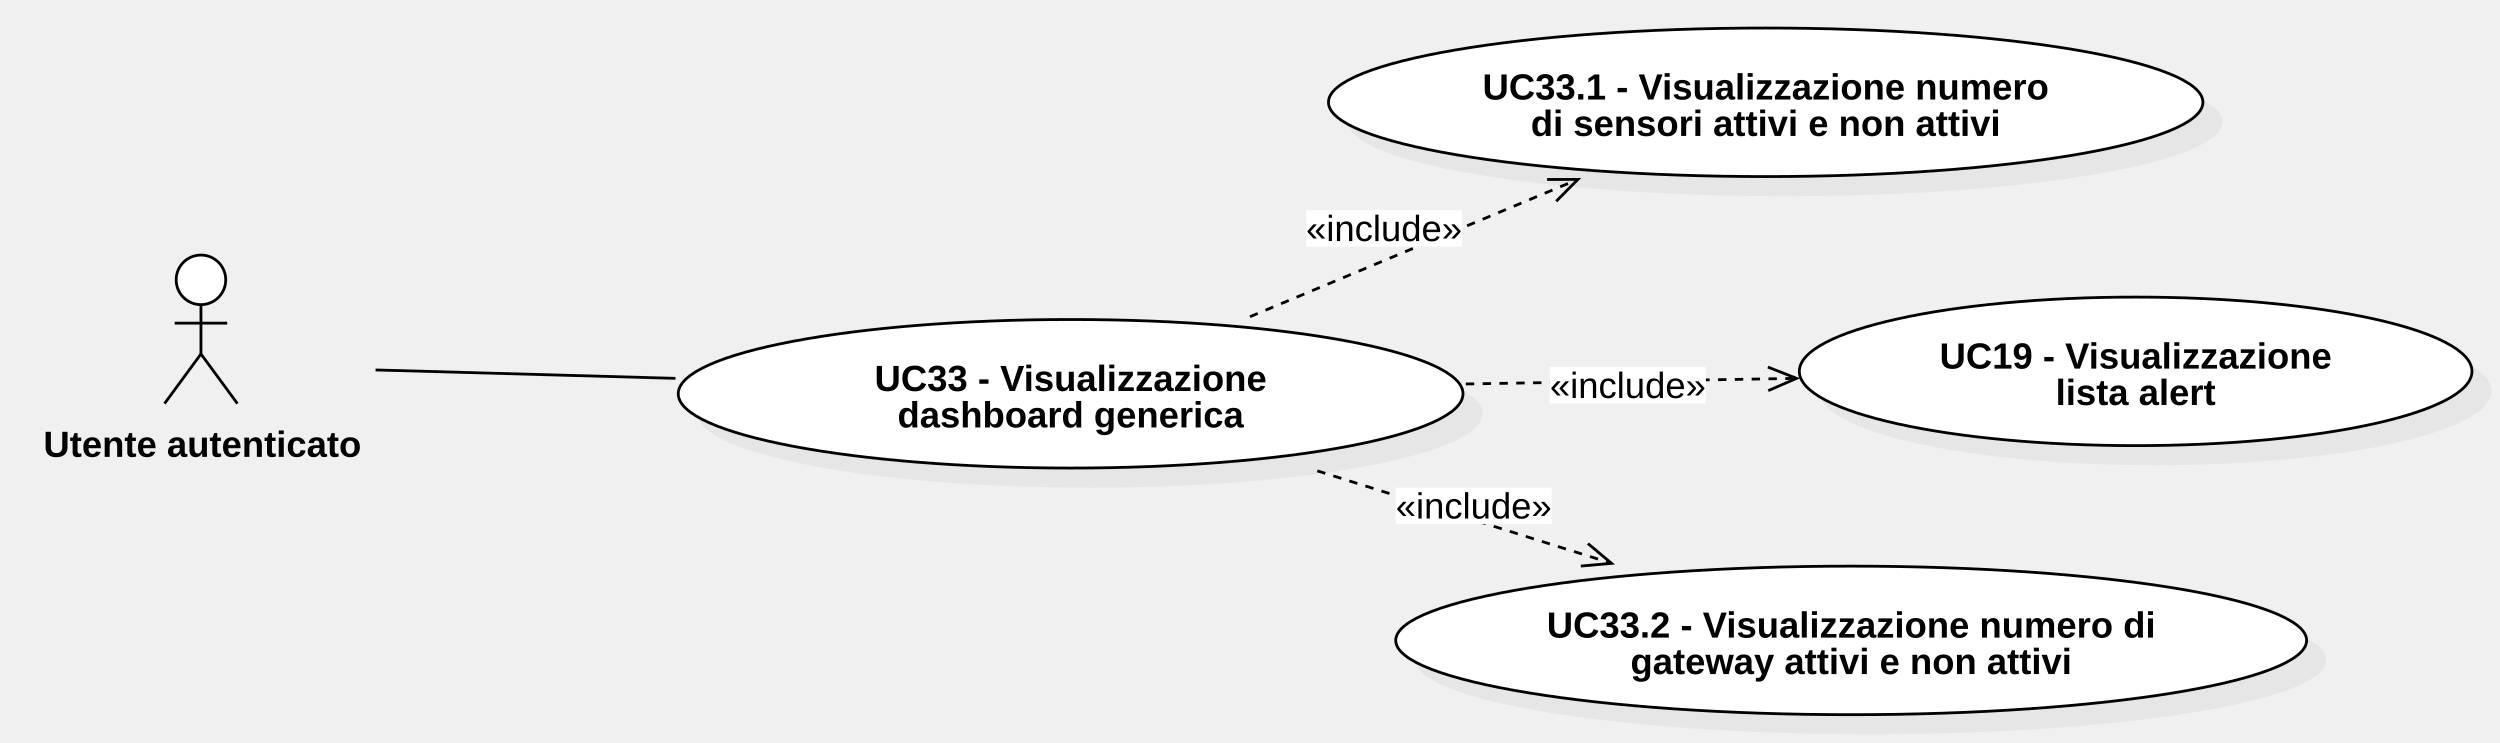
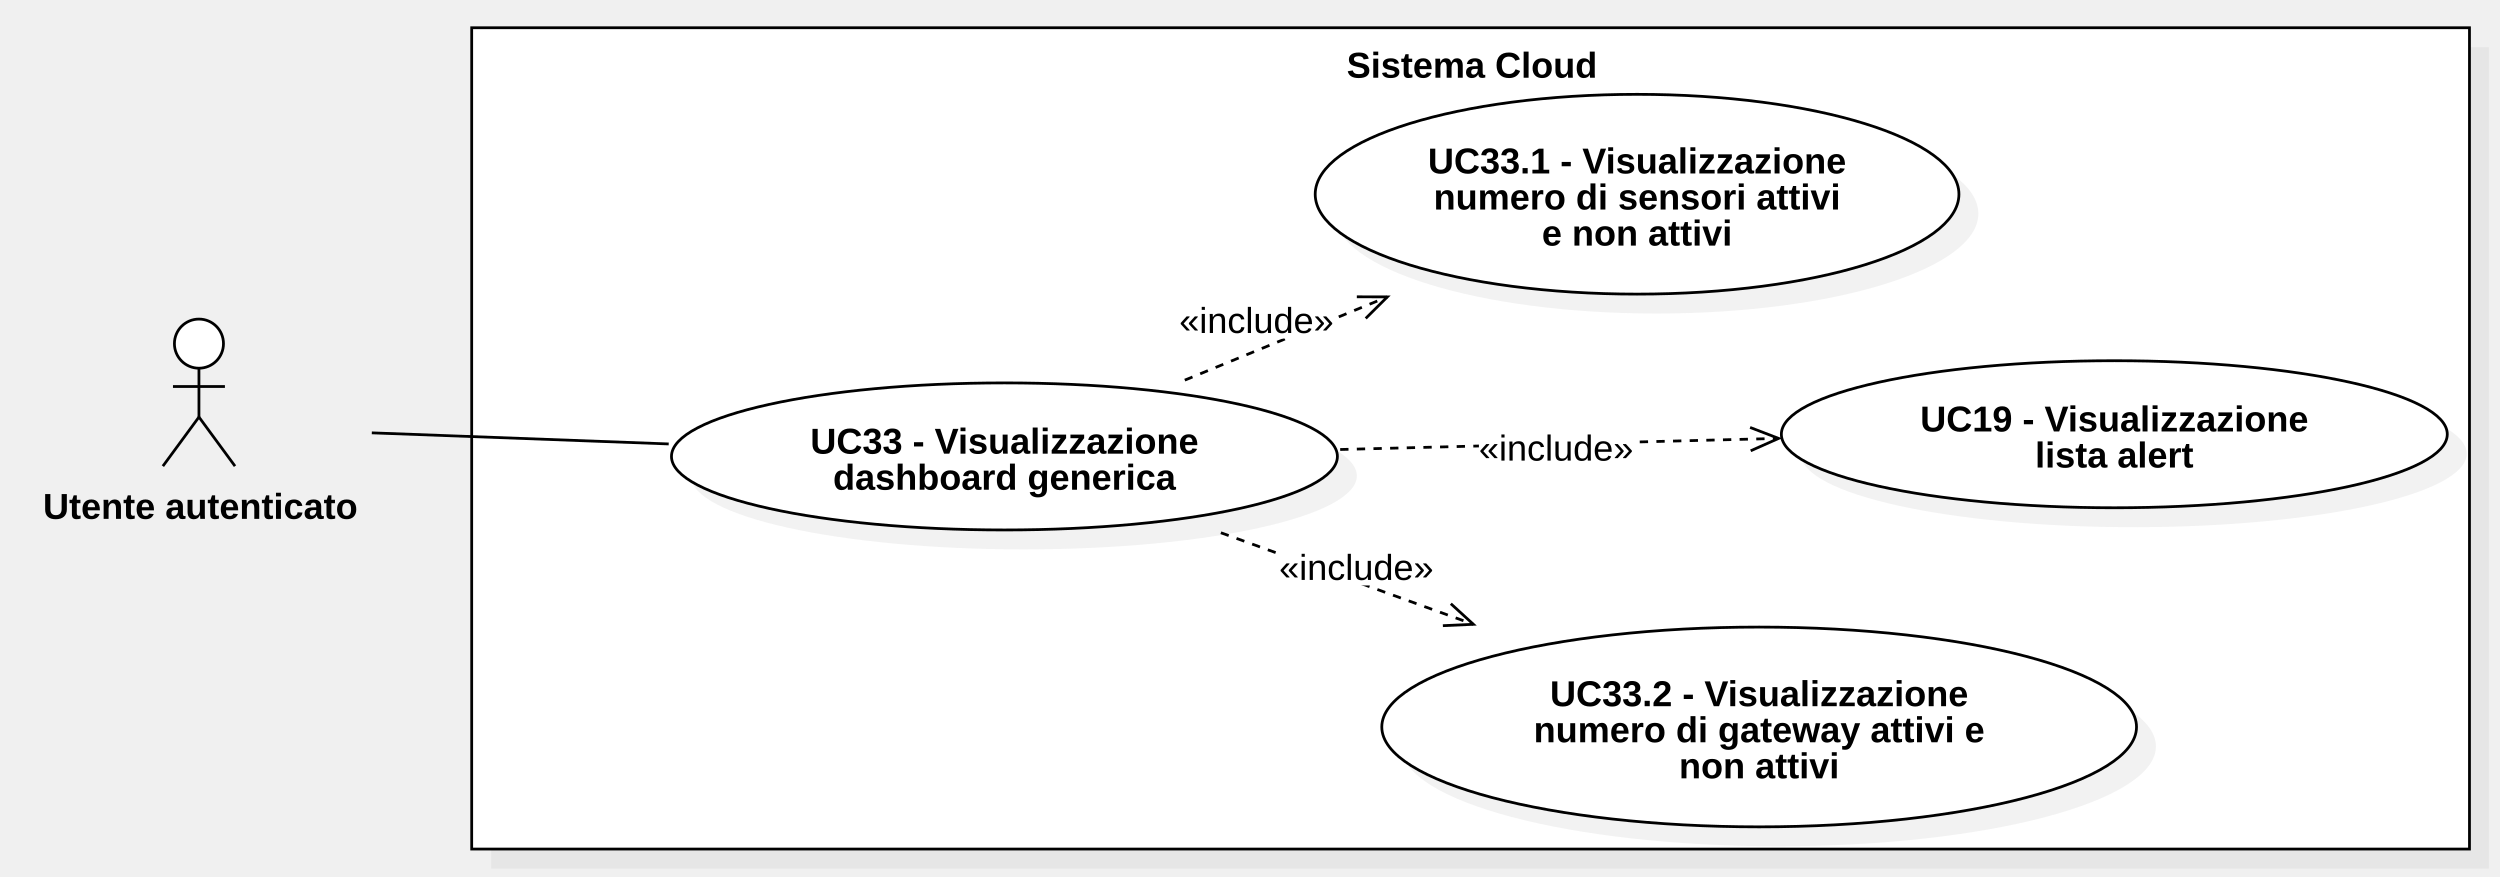
- <svg xmlns="http://www.w3.org/2000/svg" version="1.1" width="892" height="265">
+ <svg xmlns="http://www.w3.org/2000/svg" version="1.1" width="901" height="316">
  <defs />
  <g>
    <g>
-       <path fill="#ffffff" stroke="none" paint-order="stroke fill markers" d=" M 62.86 99.85 C 62.86 94.962 66.818 91 71.7 91 C 76.583 91 80.54 94.962 80.54 99.85 C 80.54 104.738 76.583 108.7 71.7 108.7 C 66.818 108.7 62.86 104.738 62.86 99.85 Z" />
+       <rect fill="#C0C0C0" stroke="none" x="568" y="421" width="720" height="296" transform="matrix(1 0 0 1 -391 -404)" fill-opacity="0.2" />
    </g>
    <g>
-       <path fill="none" stroke="#000000" paint-order="fill stroke markers" d=" M 62.86 99.85 C 62.86 94.962 66.818 91 71.7 91 C 76.583 91 80.54 94.962 80.54 99.85 C 80.54 104.738 76.583 108.7 71.7 108.7 C 66.818 108.7 62.86 104.738 62.86 99.85 Z" stroke-miterlimit="10" stroke-dasharray="" />
+       <rect fill="#ffffff" stroke="none" x="561" y="414" width="720" height="296" transform="matrix(1 0 0 1 -391 -404)" />
    </g>
    <g>
-       <path fill="none" stroke="#000000" paint-order="fill stroke markers" d=" M 71.7 108.7 L 71.7 126.3" stroke-miterlimit="10" stroke-dasharray="" />
-     </g>
-     <g>
-       <path fill="none" stroke="#000000" paint-order="fill stroke markers" d=" M 62.34 115.3 L 81.06 115.3" stroke-miterlimit="10" stroke-dasharray="" />
-     </g>
-     <g>
-       <path fill="none" stroke="#000000" paint-order="fill stroke markers" d=" M 71.7 126.3 L 58.7 144" stroke-miterlimit="10" stroke-dasharray="" />
-     </g>
-     <g>
-       <path fill="none" stroke="#000000" paint-order="fill stroke markers" d=" M 71.7 126.3 L 84.7 144" stroke-miterlimit="10" stroke-dasharray="" />
+       <path fill="none" stroke="#000000" paint-order="fill stroke markers" d=" M 170 10 L 890 10 L 890 306 L 170 306 L 170 10 Z Z" stroke-miterlimit="10" stroke-dasharray="" />
    </g>
    <g>
      <g>
        <path fill="none" stroke="none" />
-         <text fill="#000000" stroke="none" font-family="Arial" font-size="13px" font-style="normal" font-weight="bold" text-decoration="undefined" x="275.2" y="633.5" text-anchor="middle" dominant-baseline="central" transform="matrix(1 0 0 1 -203 -475)">Utente autenticato</text>
+         <text fill="#000000" stroke="none" font-family="Arial" font-size="13px" font-style="normal" font-weight="bold" text-decoration="undefined" x="921.5" y="427.5" text-anchor="middle" dominant-baseline="central" transform="matrix(1 0 0 1 -391 -404)">Sistema Cloud</text>
      </g>
    </g>
    <g>
-       <path fill="#C0C0C0" stroke="none" paint-order="stroke fill markers" d=" M 249 147.5 C 249 132.864 311.68 121 389 121 C 466.32 121 529 132.864 529 147.5 C 529 162.136 466.32 174 389 174 C 311.68 174 249 162.136 249 147.5 Z" fill-opacity="0.2" />
+       <path fill="#ffffff" stroke="none" paint-order="stroke fill markers" d=" M 62.86 123.85 C 62.86 118.962 66.818 115 71.7 115 C 76.583 115 80.54 118.962 80.54 123.85 C 80.54 128.738 76.583 132.7 71.7 132.7 C 66.818 132.7 62.86 128.738 62.86 123.85 Z" />
    </g>
    <g>
-       <path fill="#ffffff" stroke="none" paint-order="stroke fill markers" d=" M 242 140.5 C 242 125.864 304.68 114 382 114 C 459.32 114 522 125.864 522 140.5 C 522 155.136 459.32 167 382 167 C 304.68 167 242 155.136 242 140.5 Z" />
+       <path fill="none" stroke="#000000" paint-order="fill stroke markers" d=" M 62.86 123.85 C 62.86 118.962 66.818 115 71.7 115 C 76.583 115 80.54 118.962 80.54 123.85 C 80.54 128.738 76.583 132.7 71.7 132.7 C 66.818 132.7 62.86 128.738 62.86 123.85 Z" stroke-miterlimit="10" stroke-dasharray="" />
    </g>
    <g>
-       <path fill="none" stroke="#000000" paint-order="fill stroke markers" d=" M 242 140.5 C 242 125.864 304.68 114 382 114 C 459.32 114 522 125.864 522 140.5 C 522 155.136 459.32 167 382 167 C 304.68 167 242 155.136 242 140.5 Z" stroke-miterlimit="10" stroke-dasharray="" />
+       <path fill="none" stroke="#000000" paint-order="fill stroke markers" d=" M 71.7 132.7 L 71.7 150.3" stroke-miterlimit="10" stroke-dasharray="" />
+     </g>
+     <g>
+       <path fill="none" stroke="#000000" paint-order="fill stroke markers" d=" M 62.34 139.3 L 81.06 139.3" stroke-miterlimit="10" stroke-dasharray="" />
+     </g>
+     <g>
+       <path fill="none" stroke="#000000" paint-order="fill stroke markers" d=" M 71.7 150.3 L 58.7 168" stroke-miterlimit="10" stroke-dasharray="" />
+     </g>
+     <g>
+       <path fill="none" stroke="#000000" paint-order="fill stroke markers" d=" M 71.7 150.3 L 84.7 168" stroke-miterlimit="10" stroke-dasharray="" />
    </g>
    <g>
      <g>
        <path fill="none" stroke="none" />
-         <text fill="#000000" stroke="none" font-family="Arial" font-size="13px" font-style="normal" font-weight="bold" text-decoration="undefined" x="585" y="610" text-anchor="middle" dominant-baseline="central" transform="matrix(1 0 0 1 -203 -475)">UC33 - Visualizzazione</text>
-         <text fill="#000000" stroke="none" font-family="Arial" font-size="13px" font-style="normal" font-weight="bold" text-decoration="undefined" x="585" y="623" text-anchor="middle" dominant-baseline="central" transform="matrix(1 0 0 1 -203 -475)">dashboard generica</text>
+         <text fill="#000000" stroke="none" font-family="Arial" font-size="13px" font-style="normal" font-weight="bold" text-decoration="undefined" x="463.2" y="586.5" text-anchor="middle" dominant-baseline="central" transform="matrix(1 0 0 1 -391 -404)">Utente autenticato</text>
      </g>
    </g>
    <g>
-       <path fill="#C0C0C0" stroke="none" paint-order="stroke fill markers" d=" M 481 43.5 C 481 28.864 550.844 17 637 17 C 723.156 17 793 28.864 793 43.5 C 793 58.136 723.156 70 637 70 C 550.844 70 481 58.136 481 43.5 Z" fill-opacity="0.2" />
+       <path fill="#C0C0C0" stroke="none" paint-order="stroke fill markers" d=" M 249 171.5 C 249 156.864 302.726 145 369 145 C 435.274 145 489 156.864 489 171.5 C 489 186.136 435.274 198 369 198 C 302.726 198 249 186.136 249 171.5 Z" fill-opacity="0.2" />
    </g>
    <g>
-       <path fill="#ffffff" stroke="none" paint-order="stroke fill markers" d=" M 474 36.5 C 474 21.864 543.844 10 630 10 C 716.156 10 786 21.864 786 36.5 C 786 51.136 716.156 63 630 63 C 543.844 63 474 51.136 474 36.5 Z" />
+       <path fill="#ffffff" stroke="none" paint-order="stroke fill markers" d=" M 242 164.5 C 242 149.864 295.726 138 362 138 C 428.274 138 482 149.864 482 164.5 C 482 179.136 428.274 191 362 191 C 295.726 191 242 179.136 242 164.5 Z" />
    </g>
    <g>
-       <path fill="none" stroke="#000000" paint-order="fill stroke markers" d=" M 474 36.5 C 474 21.864 543.844 10 630 10 C 716.156 10 786 21.864 786 36.5 C 786 51.136 716.156 63 630 63 C 543.844 63 474 51.136 474 36.5 Z" stroke-miterlimit="10" stroke-dasharray="" />
+       <path fill="none" stroke="#000000" paint-order="fill stroke markers" d=" M 242 164.5 C 242 149.864 295.726 138 362 138 C 428.274 138 482 149.864 482 164.5 C 482 179.136 428.274 191 362 191 C 295.726 191 242 179.136 242 164.5 Z" stroke-miterlimit="10" stroke-dasharray="" />
    </g>
    <g>
      <g>
        <path fill="none" stroke="none" />
-         <text fill="#000000" stroke="none" font-family="Arial" font-size="13px" font-style="normal" font-weight="bold" text-decoration="undefined" x="833" y="506" text-anchor="middle" dominant-baseline="central" transform="matrix(1 0 0 1 -203 -475)">UC33.1 - Visualizzazione numero</text>
-         <text fill="#000000" stroke="none" font-family="Arial" font-size="13px" font-style="normal" font-weight="bold" text-decoration="undefined" x="833" y="519" text-anchor="middle" dominant-baseline="central" transform="matrix(1 0 0 1 -203 -475)">di sensori attivi e non attivi</text>
+         <text fill="#000000" stroke="none" font-family="Arial" font-size="13px" font-style="normal" font-weight="bold" text-decoration="undefined" x="753" y="563" text-anchor="middle" dominant-baseline="central" transform="matrix(1 0 0 1 -391 -404)">UC33 - Visualizzazione</text>
+         <text fill="#000000" stroke="none" font-family="Arial" font-size="13px" font-style="normal" font-weight="bold" text-decoration="undefined" x="753" y="576" text-anchor="middle" dominant-baseline="central" transform="matrix(1 0 0 1 -391 -404)">dashboard generica</text>
      </g>
    </g>
    <g>
-       <path fill="#C0C0C0" stroke="none" paint-order="stroke fill markers" d=" M 505 235.5 C 505 220.864 577.754 209 667.5 209 C 757.246 209 830 220.864 830 235.5 C 830 250.136 757.246 262 667.5 262 C 577.754 262 505 250.136 505 235.5 Z" fill-opacity="0.2" />
+       <path fill="#C0C0C0" stroke="none" paint-order="stroke fill markers" d=" M 481 77 C 481 57.118 532.935 41 597 41 C 661.065 41 713 57.118 713 77 C 713 96.882 661.065 113 597 113 C 532.935 113 481 96.882 481 77 Z" fill-opacity="0.2" />
    </g>
    <g>
-       <path fill="#ffffff" stroke="none" paint-order="stroke fill markers" d=" M 498 228.5 C 498 213.864 570.754 202 660.5 202 C 750.246 202 823 213.864 823 228.5 C 823 243.136 750.246 255 660.5 255 C 570.754 255 498 243.136 498 228.5 Z" />
+       <path fill="#ffffff" stroke="none" paint-order="stroke fill markers" d=" M 474 70 C 474 50.118 525.935 34 590 34 C 654.065 34 706 50.118 706 70 C 706 89.882 654.065 106 590 106 C 525.935 106 474 89.882 474 70 Z" />
    </g>
    <g>
-       <path fill="none" stroke="#000000" paint-order="fill stroke markers" d=" M 498 228.5 C 498 213.864 570.754 202 660.5 202 C 750.246 202 823 213.864 823 228.5 C 823 243.136 750.246 255 660.5 255 C 570.754 255 498 243.136 498 228.5 Z" stroke-miterlimit="10" stroke-dasharray="" />
+       <path fill="none" stroke="#000000" paint-order="fill stroke markers" d=" M 474 70 C 474 50.118 525.935 34 590 34 C 654.065 34 706 50.118 706 70 C 706 89.882 654.065 106 590 106 C 525.935 106 474 89.882 474 70 Z" stroke-miterlimit="10" stroke-dasharray="" />
    </g>
    <g>
      <g>
        <path fill="none" stroke="none" />
-         <text fill="#000000" stroke="none" font-family="Arial" font-size="13px" font-style="normal" font-weight="bold" text-decoration="undefined" x="863.5" y="698" text-anchor="middle" dominant-baseline="central" transform="matrix(1 0 0 1 -203 -475)">UC33.2 - Visualizzazione numero di</text>
-         <text fill="#000000" stroke="none" font-family="Arial" font-size="13px" font-style="normal" font-weight="bold" text-decoration="undefined" x="863.5" y="711" text-anchor="middle" dominant-baseline="central" transform="matrix(1 0 0 1 -203 -475)">gateway attivi e non attivi</text>
+         <text fill="#000000" stroke="none" font-family="Arial" font-size="13px" font-style="normal" font-weight="bold" text-decoration="undefined" x="981" y="462" text-anchor="middle" dominant-baseline="central" transform="matrix(1 0 0 1 -391 -404)">UC33.1 - Visualizzazione</text>
+         <text fill="#000000" stroke="none" font-family="Arial" font-size="13px" font-style="normal" font-weight="bold" text-decoration="undefined" x="981" y="475" text-anchor="middle" dominant-baseline="central" transform="matrix(1 0 0 1 -391 -404)">numero di sensori attivi</text>
+         <text fill="#000000" stroke="none" font-family="Arial" font-size="13px" font-style="normal" font-weight="bold" text-decoration="undefined" x="981" y="488" text-anchor="middle" dominant-baseline="central" transform="matrix(1 0 0 1 -391 -404)">e non attivi</text>
      </g>
    </g>
    <g>
-       <path fill="#C0C0C0" stroke="none" paint-order="stroke fill markers" d=" M 649 139.5 C 649 124.864 702.726 113 769 113 C 835.274 113 889 124.864 889 139.5 C 889 154.136 835.274 166 769 166 C 702.726 166 649 154.136 649 139.5 Z" fill-opacity="0.2" />
+       <path fill="#C0C0C0" stroke="none" paint-order="stroke fill markers" d=" M 505 269 C 505 249.118 565.889 233 641 233 C 716.111 233 777 249.118 777 269 C 777 288.882 716.111 305 641 305 C 565.889 305 505 288.882 505 269 Z" fill-opacity="0.2" />
    </g>
    <g>
-       <path fill="#ffffff" stroke="none" paint-order="stroke fill markers" d=" M 642 132.5 C 642 117.864 695.726 106 762 106 C 828.274 106 882 117.864 882 132.5 C 882 147.136 828.274 159 762 159 C 695.726 159 642 147.136 642 132.5 Z" />
+       <path fill="#ffffff" stroke="none" paint-order="stroke fill markers" d=" M 498 262 C 498 242.118 558.889 226 634 226 C 709.111 226 770 242.118 770 262 C 770 281.882 709.111 298 634 298 C 558.889 298 498 281.882 498 262 Z" />
    </g>
    <g>
-       <path fill="none" stroke="#000000" paint-order="fill stroke markers" d=" M 642 132.5 C 642 117.864 695.726 106 762 106 C 828.274 106 882 117.864 882 132.5 C 882 147.136 828.274 159 762 159 C 695.726 159 642 147.136 642 132.5 Z" stroke-miterlimit="10" stroke-dasharray="" />
+       <path fill="none" stroke="#000000" paint-order="fill stroke markers" d=" M 498 262 C 498 242.118 558.889 226 634 226 C 709.111 226 770 242.118 770 262 C 770 281.882 709.111 298 634 298 C 558.889 298 498 281.882 498 262 Z" stroke-miterlimit="10" stroke-dasharray="" />
    </g>
    <g>
      <g>
        <path fill="none" stroke="none" />
-         <text fill="#000000" stroke="none" font-family="Arial" font-size="13px" font-style="normal" font-weight="bold" text-decoration="undefined" x="965" y="602" text-anchor="middle" dominant-baseline="central" transform="matrix(1 0 0 1 -203 -475)">UC19 - Visualizzazione</text>
-         <text fill="#000000" stroke="none" font-family="Arial" font-size="13px" font-style="normal" font-weight="bold" text-decoration="undefined" x="965" y="615" text-anchor="middle" dominant-baseline="central" transform="matrix(1 0 0 1 -203 -475)">lista alert</text>
+         <text fill="#000000" stroke="none" font-family="Arial" font-size="13px" font-style="normal" font-weight="bold" text-decoration="undefined" x="1025" y="654" text-anchor="middle" dominant-baseline="central" transform="matrix(1 0 0 1 -391 -404)">UC33.2 - Visualizzazione</text>
+         <text fill="#000000" stroke="none" font-family="Arial" font-size="13px" font-style="normal" font-weight="bold" text-decoration="undefined" x="1025" y="667" text-anchor="middle" dominant-baseline="central" transform="matrix(1 0 0 1 -391 -404)">numero di gateway attivi e</text>
+         <text fill="#000000" stroke="none" font-family="Arial" font-size="13px" font-style="normal" font-weight="bold" text-decoration="undefined" x="1025" y="680" text-anchor="middle" dominant-baseline="central" transform="matrix(1 0 0 1 -391 -404)">non attivi</text>
      </g>
    </g>
    <g>
-       <path fill="none" stroke="#000000" paint-order="fill stroke markers" d=" M 446 113 L 563 64" stroke-miterlimit="10" stroke-dasharray="3" />
+       <path fill="#C0C0C0" stroke="none" paint-order="stroke fill markers" d=" M 649 163.5 C 649 148.864 702.726 137 769 137 C 835.274 137 889 148.864 889 163.5 C 889 178.136 835.274 190 769 190 C 702.726 190 649 178.136 649 163.5 Z" fill-opacity="0.2" />
    </g>
    <g>
-       <path fill="none" stroke="#000000" paint-order="fill stroke markers" d=" M 555.252 71.809 L 563 64 L 552 64.043" stroke-miterlimit="10" stroke-dasharray="" />
+       <path fill="#ffffff" stroke="none" paint-order="stroke fill markers" d=" M 642 156.5 C 642 141.864 695.726 130 762 130 C 828.274 130 882 141.864 882 156.5 C 882 171.136 828.274 183 762 183 C 695.726 183 642 171.136 642 156.5 Z" />
    </g>
    <g>
-       <rect fill="#ffffff" stroke="none" x="669" y="550" width="55.656" height="13" transform="matrix(1 0 0 1 -203 -475)" />
+       <path fill="none" stroke="#000000" paint-order="fill stroke markers" d=" M 642 156.5 C 642 141.864 695.726 130 762 130 C 828.274 130 882 141.864 882 156.5 C 882 171.136 828.274 183 762 183 C 695.726 183 642 171.136 642 156.5 Z" stroke-miterlimit="10" stroke-dasharray="" />
    </g>
    <g>
      <g>
        <path fill="none" stroke="none" />
-         <text fill="#000000" stroke="none" font-family="Arial" font-size="13px" font-style="normal" font-weight="normal" text-decoration="undefined" x="696.828" y="556.5" text-anchor="middle" dominant-baseline="central" transform="matrix(1 0 0 1 -203 -475)">«include»</text>
+         <text fill="#000000" stroke="none" font-family="Arial" font-size="13px" font-style="normal" font-weight="bold" text-decoration="undefined" x="1153" y="555" text-anchor="middle" dominant-baseline="central" transform="matrix(1 0 0 1 -391 -404)">UC19 - Visualizzazione</text>
+         <text fill="#000000" stroke="none" font-family="Arial" font-size="13px" font-style="normal" font-weight="bold" text-decoration="undefined" x="1153" y="568" text-anchor="middle" dominant-baseline="central" transform="matrix(1 0 0 1 -391 -404)">lista alert</text>
      </g>
    </g>
    <g>
-       <path fill="none" stroke="#000000" paint-order="fill stroke markers" d=" M 523 137 L 641 135" stroke-miterlimit="10" stroke-dasharray="3" />
+       <path fill="none" stroke="#000000" paint-order="fill stroke markers" d=" M 427 137 L 500 107" stroke-miterlimit="10" stroke-dasharray="3" />
    </g>
    <g>
-       <path fill="none" stroke="#000000" paint-order="fill stroke markers" d=" M 630.91 139.381 L 641 135 L 630.767 130.963" stroke-miterlimit="10" stroke-dasharray="" />
+       <path fill="none" stroke="#000000" paint-order="fill stroke markers" d=" M 492.2 114.757 L 500 107 L 489 106.969" stroke-miterlimit="10" stroke-dasharray="" />
    </g>
    <g>
-       <rect fill="#ffffff" stroke="none" x="756" y="606" width="55.656" height="13" transform="matrix(1 0 0 1 -203 -475)" />
+       <rect fill="#ffffff" stroke="none" x="816" y="513" width="55.656" height="13" transform="matrix(1 0 0 1 -391 -404)" />
    </g>
    <g>
      <g>
        <path fill="none" stroke="none" />
-         <text fill="#000000" stroke="none" font-family="Arial" font-size="13px" font-style="normal" font-weight="normal" text-decoration="undefined" x="783.828" y="612.5" text-anchor="middle" dominant-baseline="central" transform="matrix(1 0 0 1 -203 -475)">«include»</text>
+         <text fill="#000000" stroke="none" font-family="Arial" font-size="13px" font-style="normal" font-weight="normal" text-decoration="undefined" x="843.828" y="519.5" text-anchor="middle" dominant-baseline="central" transform="matrix(1 0 0 1 -391 -404)">«include»</text>
      </g>
    </g>
    <g>
-       <path fill="none" stroke="#000000" paint-order="fill stroke markers" d=" M 470 168 L 575 201" stroke-miterlimit="10" stroke-dasharray="3" />
+       <path fill="none" stroke="#000000" paint-order="fill stroke markers" d=" M 483 162 L 641 158" stroke-miterlimit="10" stroke-dasharray="3" />
    </g>
    <g>
-       <path fill="none" stroke="#000000" paint-order="fill stroke markers" d=" M 564.043 201.969 L 575 201 L 566.567 193.937" stroke-miterlimit="10" stroke-dasharray="" />
+       <path fill="none" stroke="#000000" paint-order="fill stroke markers" d=" M 630.947 162.465 L 641 158 L 630.734 154.049" stroke-miterlimit="10" stroke-dasharray="" />
    </g>
    <g>
-       <rect fill="#ffffff" stroke="none" x="701" y="649" width="55.656" height="13" transform="matrix(1 0 0 1 -203 -475)" />
+       <rect fill="#ffffff" stroke="none" x="924" y="559" width="55.656" height="13" transform="matrix(1 0 0 1 -391 -404)" />
    </g>
    <g>
      <g>
        <path fill="none" stroke="none" />
-         <text fill="#000000" stroke="none" font-family="Arial" font-size="13px" font-style="normal" font-weight="normal" text-decoration="undefined" x="728.828" y="655.5" text-anchor="middle" dominant-baseline="central" transform="matrix(1 0 0 1 -203 -475)">«include»</text>
+         <text fill="#000000" stroke="none" font-family="Arial" font-size="13px" font-style="normal" font-weight="normal" text-decoration="undefined" x="951.828" y="565.5" text-anchor="middle" dominant-baseline="central" transform="matrix(1 0 0 1 -391 -404)">«include»</text>
      </g>
    </g>
    <g>
-       <path fill="none" stroke="#000000" paint-order="fill stroke markers" d=" M 241 135 L 134 132" stroke-miterlimit="10" stroke-dasharray="" />
+       <path fill="none" stroke="#000000" paint-order="fill stroke markers" d=" M 440 192 L 531 225" stroke-miterlimit="10" stroke-dasharray="3" />
+     </g>
+     <g>
+       <path fill="none" stroke="#000000" paint-order="fill stroke markers" d=" M 520.011 225.493 L 531 225 L 522.881 217.578" stroke-miterlimit="10" stroke-dasharray="" />
+     </g>
+     <g>
+       <rect fill="#ffffff" stroke="none" x="852" y="602" width="55.656" height="13" transform="matrix(1 0 0 1 -391 -404)" />
+     </g>
+     <g>
+       <g>
+         <path fill="none" stroke="none" />
+         <text fill="#000000" stroke="none" font-family="Arial" font-size="13px" font-style="normal" font-weight="normal" text-decoration="undefined" x="879.828" y="608.5" text-anchor="middle" dominant-baseline="central" transform="matrix(1 0 0 1 -391 -404)">«include»</text>
+       </g>
+     </g>
+     <g>
+       <path fill="none" stroke="#000000" paint-order="fill stroke markers" d=" M 241 160 L 134 156" stroke-miterlimit="10" stroke-dasharray="" />
    </g>
  </g>
</svg>
